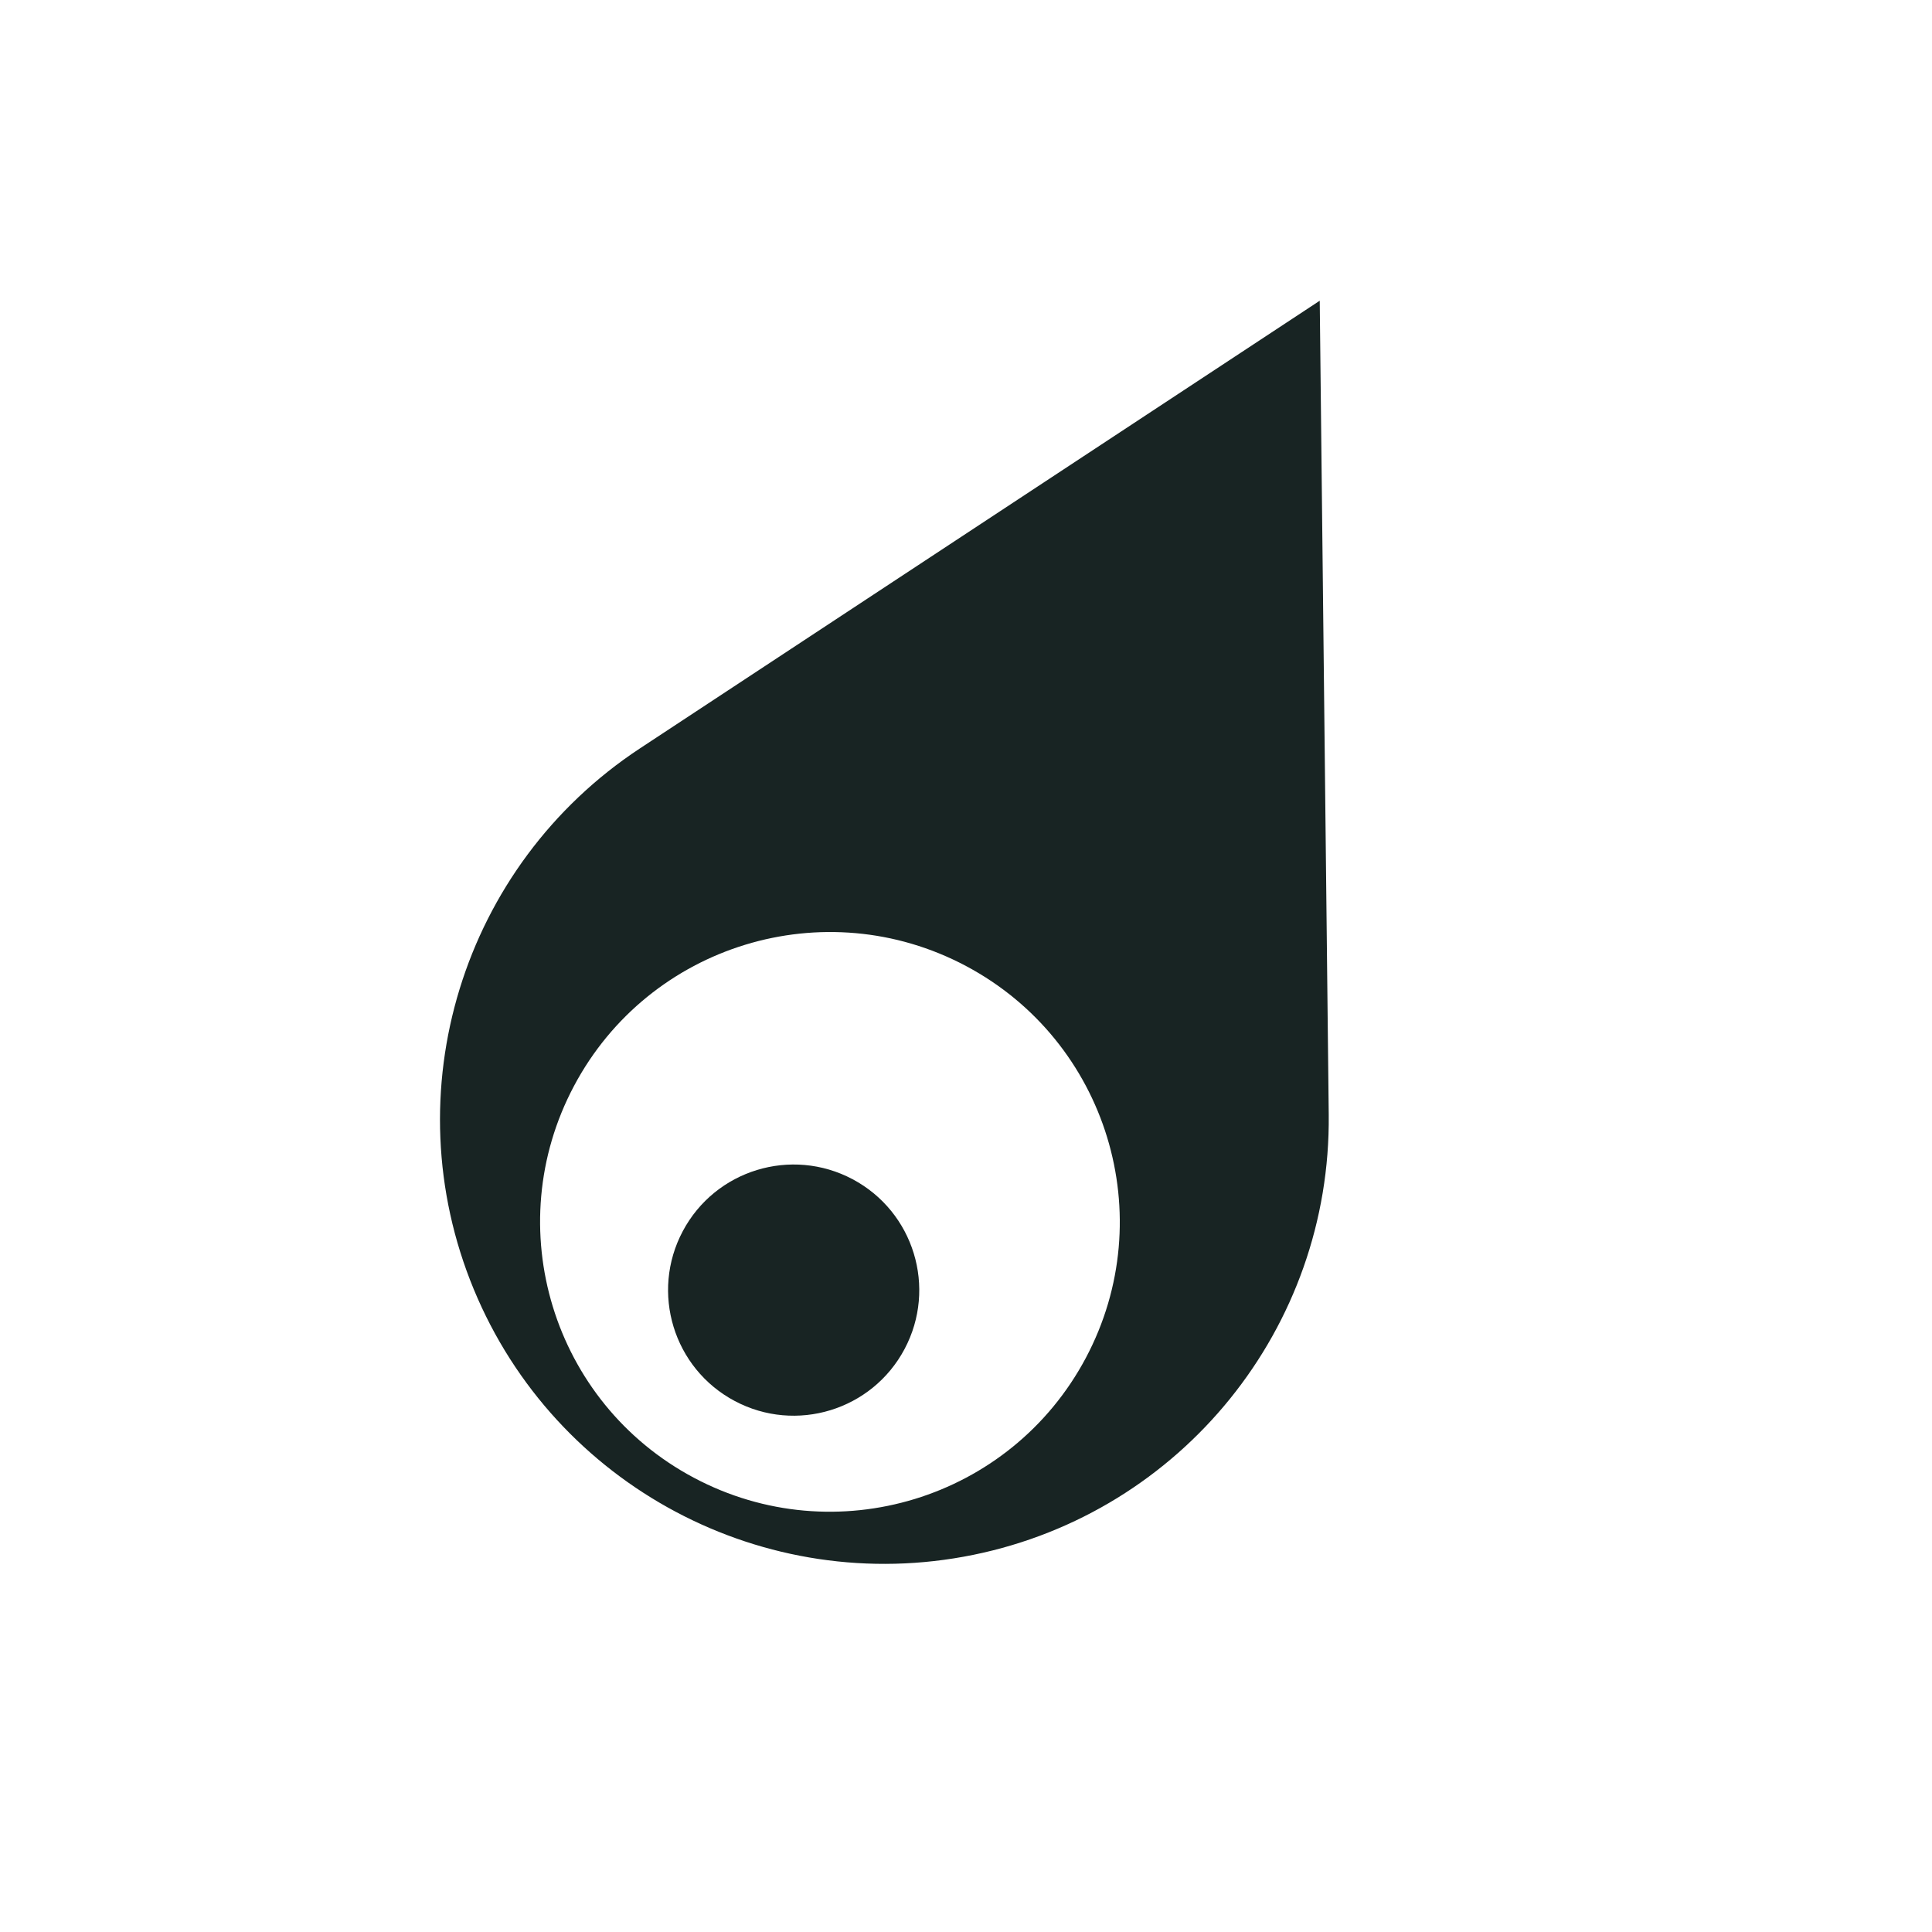
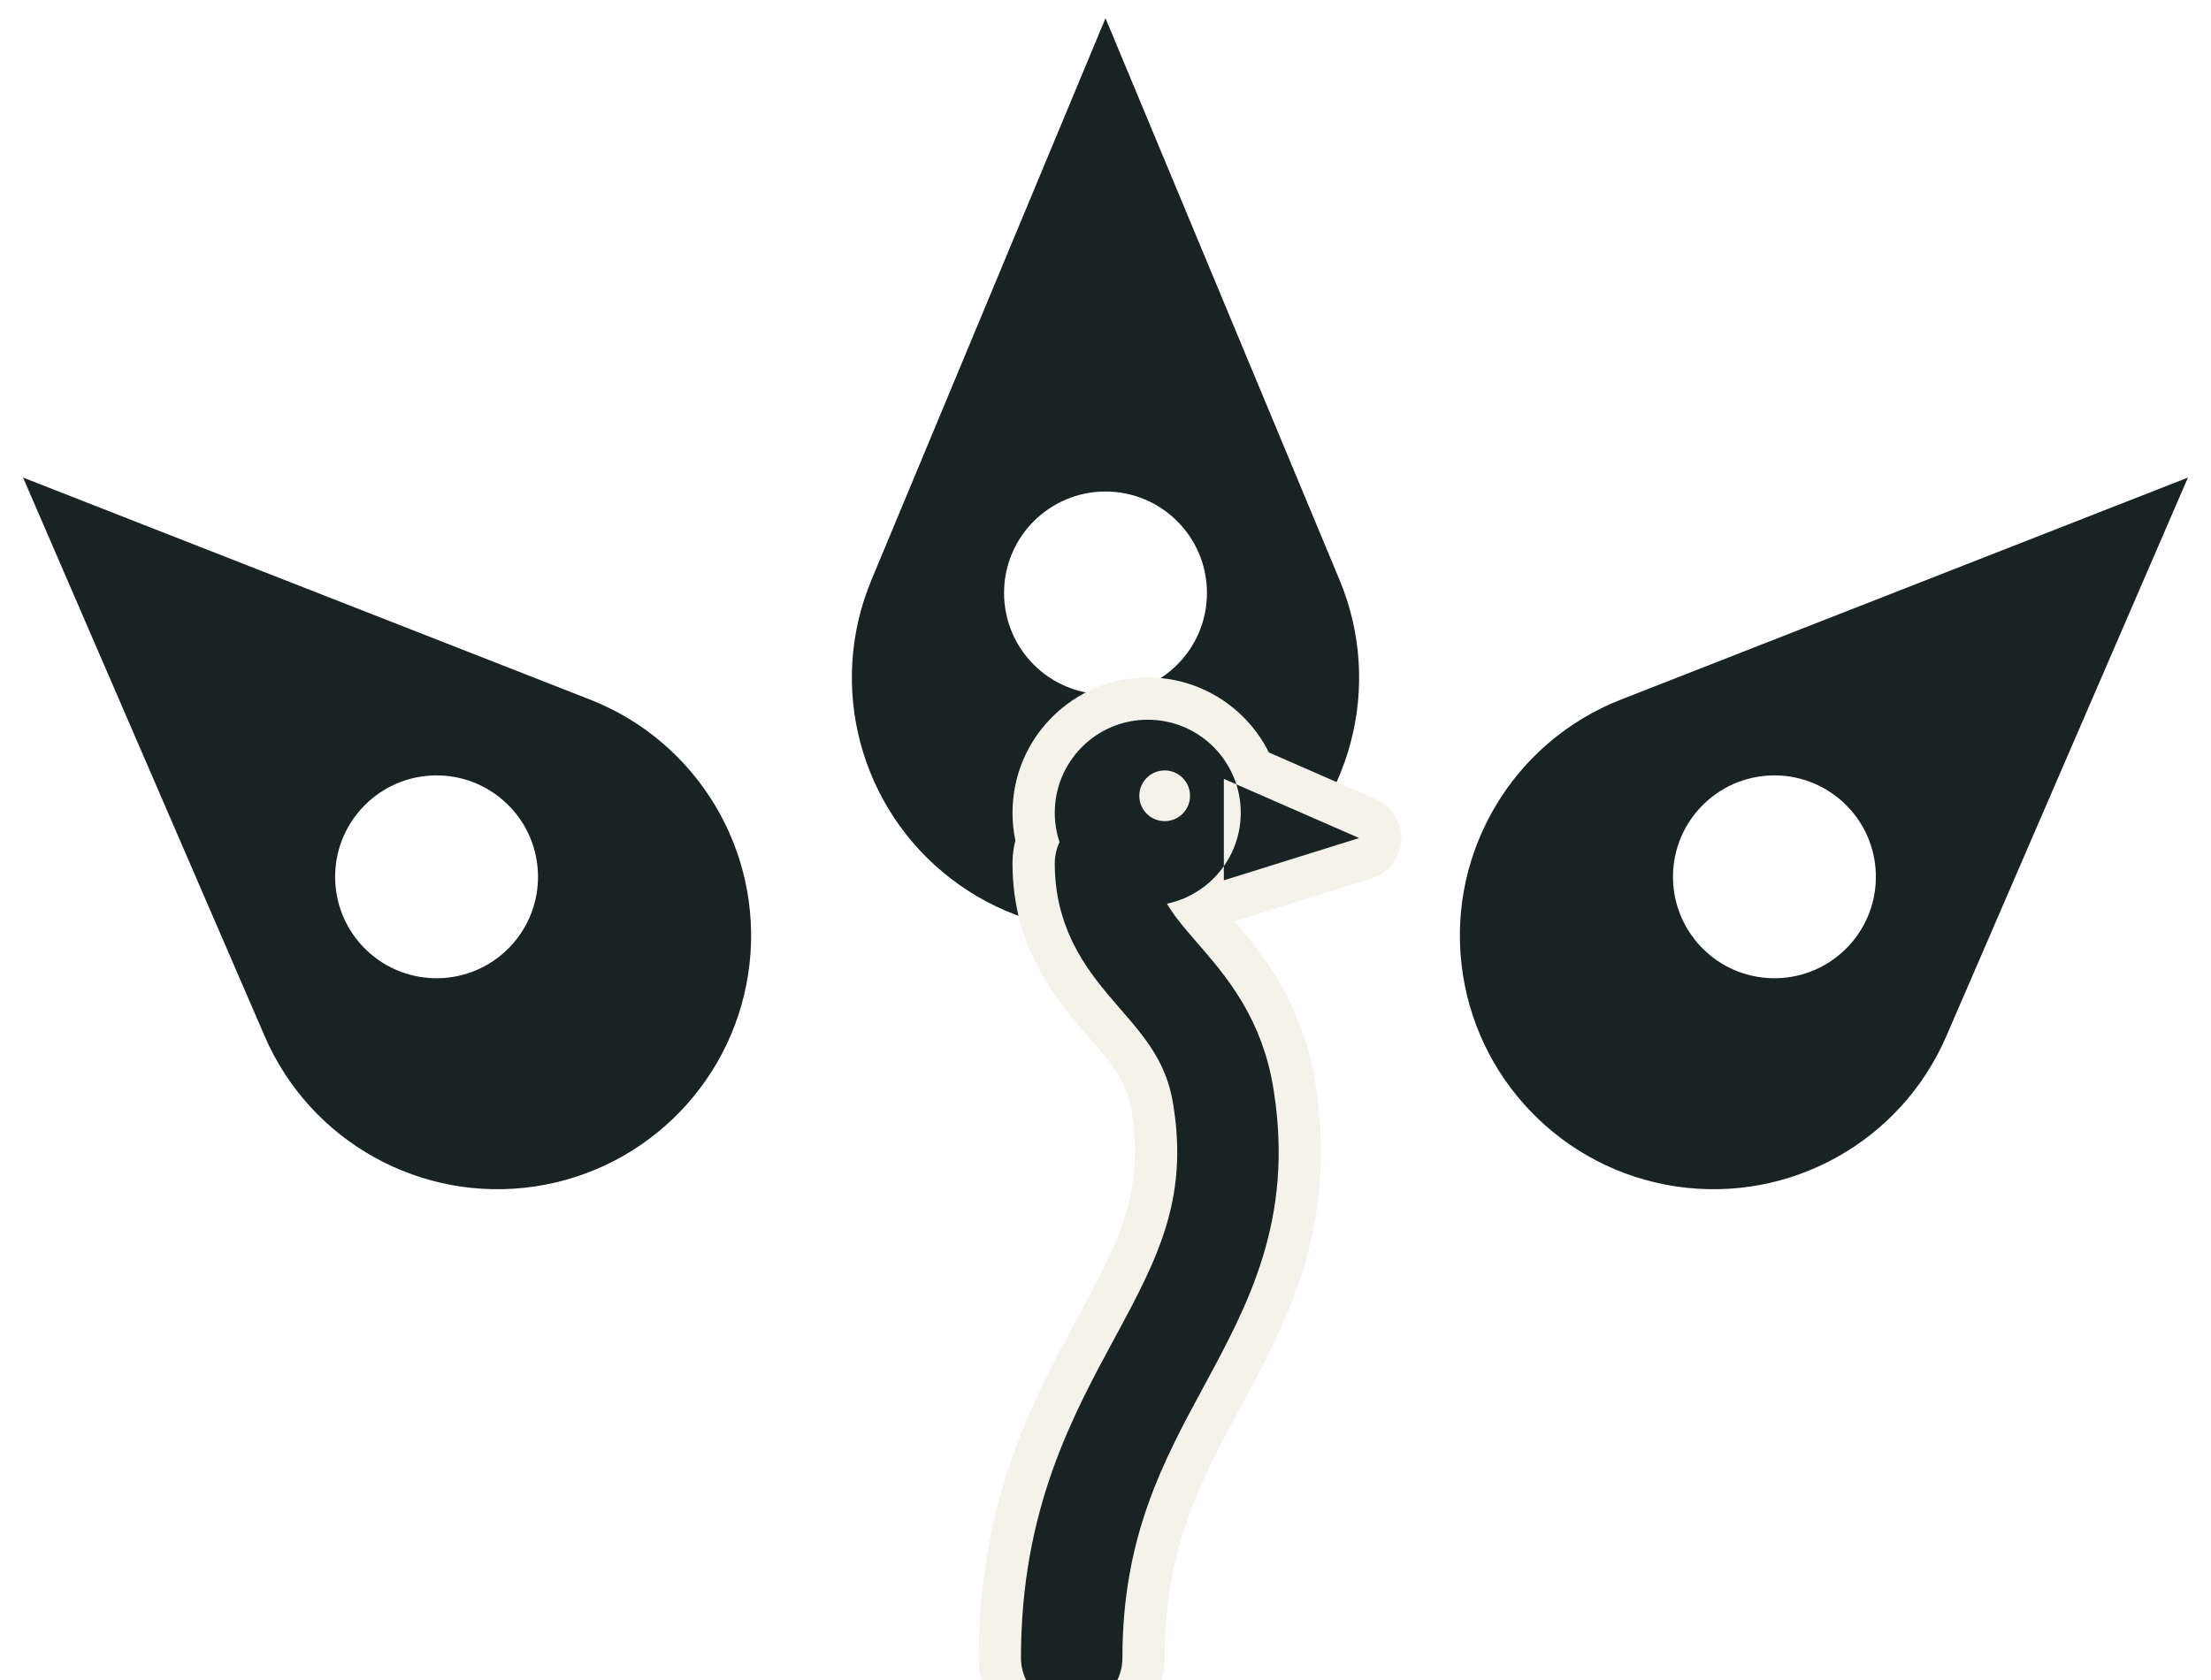
- <svg xmlns="http://www.w3.org/2000/svg" viewBox="0 0 200 200" width="200" height="200" role="img" aria-label="Tripppin">
-   <g fill="#182423" transform="rotate(28 100 100)">
-     <path fill-rule="evenodd" d="M100.00 22.00L140.38 95.96A46 46 0 1 1 59.62 95.96ZM70.00 130.00a30 30 0 1 0 60.00 0a30 30 0 1 0 -60.00 0Z" />
-     <circle cx="100" cy="138" r="13" />
+ <svg xmlns="http://www.w3.org/2000/svg" viewBox="-2 29 204 155" role="img" aria-label="Tripppin">
+   <g fill="#182423">
+     <g transform="translate(100 104) scale(.78) translate(-100 -100)">
+       <path fill-rule="evenodd" d="M100.0 6.0L127.7 72.5A30 30 0 1 1 72.3 72.5ZM88.0 74.0a12 12 0 1 0 24.0 0a12 12 0 1 0 -24.0 0Z" transform="rotate(-46 100 184)" />
+       <path fill-rule="evenodd" d="M100.0 6.0L127.7 72.5A30 30 0 1 1 72.3 72.5ZM88.0 74.0a12 12 0 1 0 24.0 0a12 12 0 1 0 -24.0 0Z" transform="rotate(46 100 184)" />
+       <path fill-rule="evenodd" d="M100.0 6.0L127.7 72.5A30 30 0 1 1 72.3 72.5ZM88.0 74.0a12 12 0 1 0 24.0 0a12 12 0 1 0 -24.0 0Z" />
+       <path d="M96 200 C 96 168, 118 160, 114 134 C 112 120, 100 118, 100 106" style="fill:none;stroke:#f5f2ea;stroke-width:22;stroke-linecap:round" />
+       <path d="M94.0 100.0a11 11 0 1 1 22.0 0a11 11 0 1 1 -22.0 0ZM114 96 L130 103 L114 108 Z" style="fill:#f5f2ea;stroke:#f5f2ea;stroke-width:10;stroke-linejoin:round" />
+       <path d="M96 200 C 96 168, 118 160, 114 134 C 112 120, 100 118, 100 106" style="fill:none;stroke:#182423;stroke-width:12;stroke-linecap:round" />
+       <path fill-rule="evenodd" d="M94.0 100.0a11 11 0 1 1 22.0 0a11 11 0 1 1 -22.0 0ZM114 96 L130 103 L114 108 ZM104.0 98.0a3 3 0 1 0 6.0 0a3 3 0 1 0 -6.0 0Z" />
+     </g>
  </g>
</svg>
